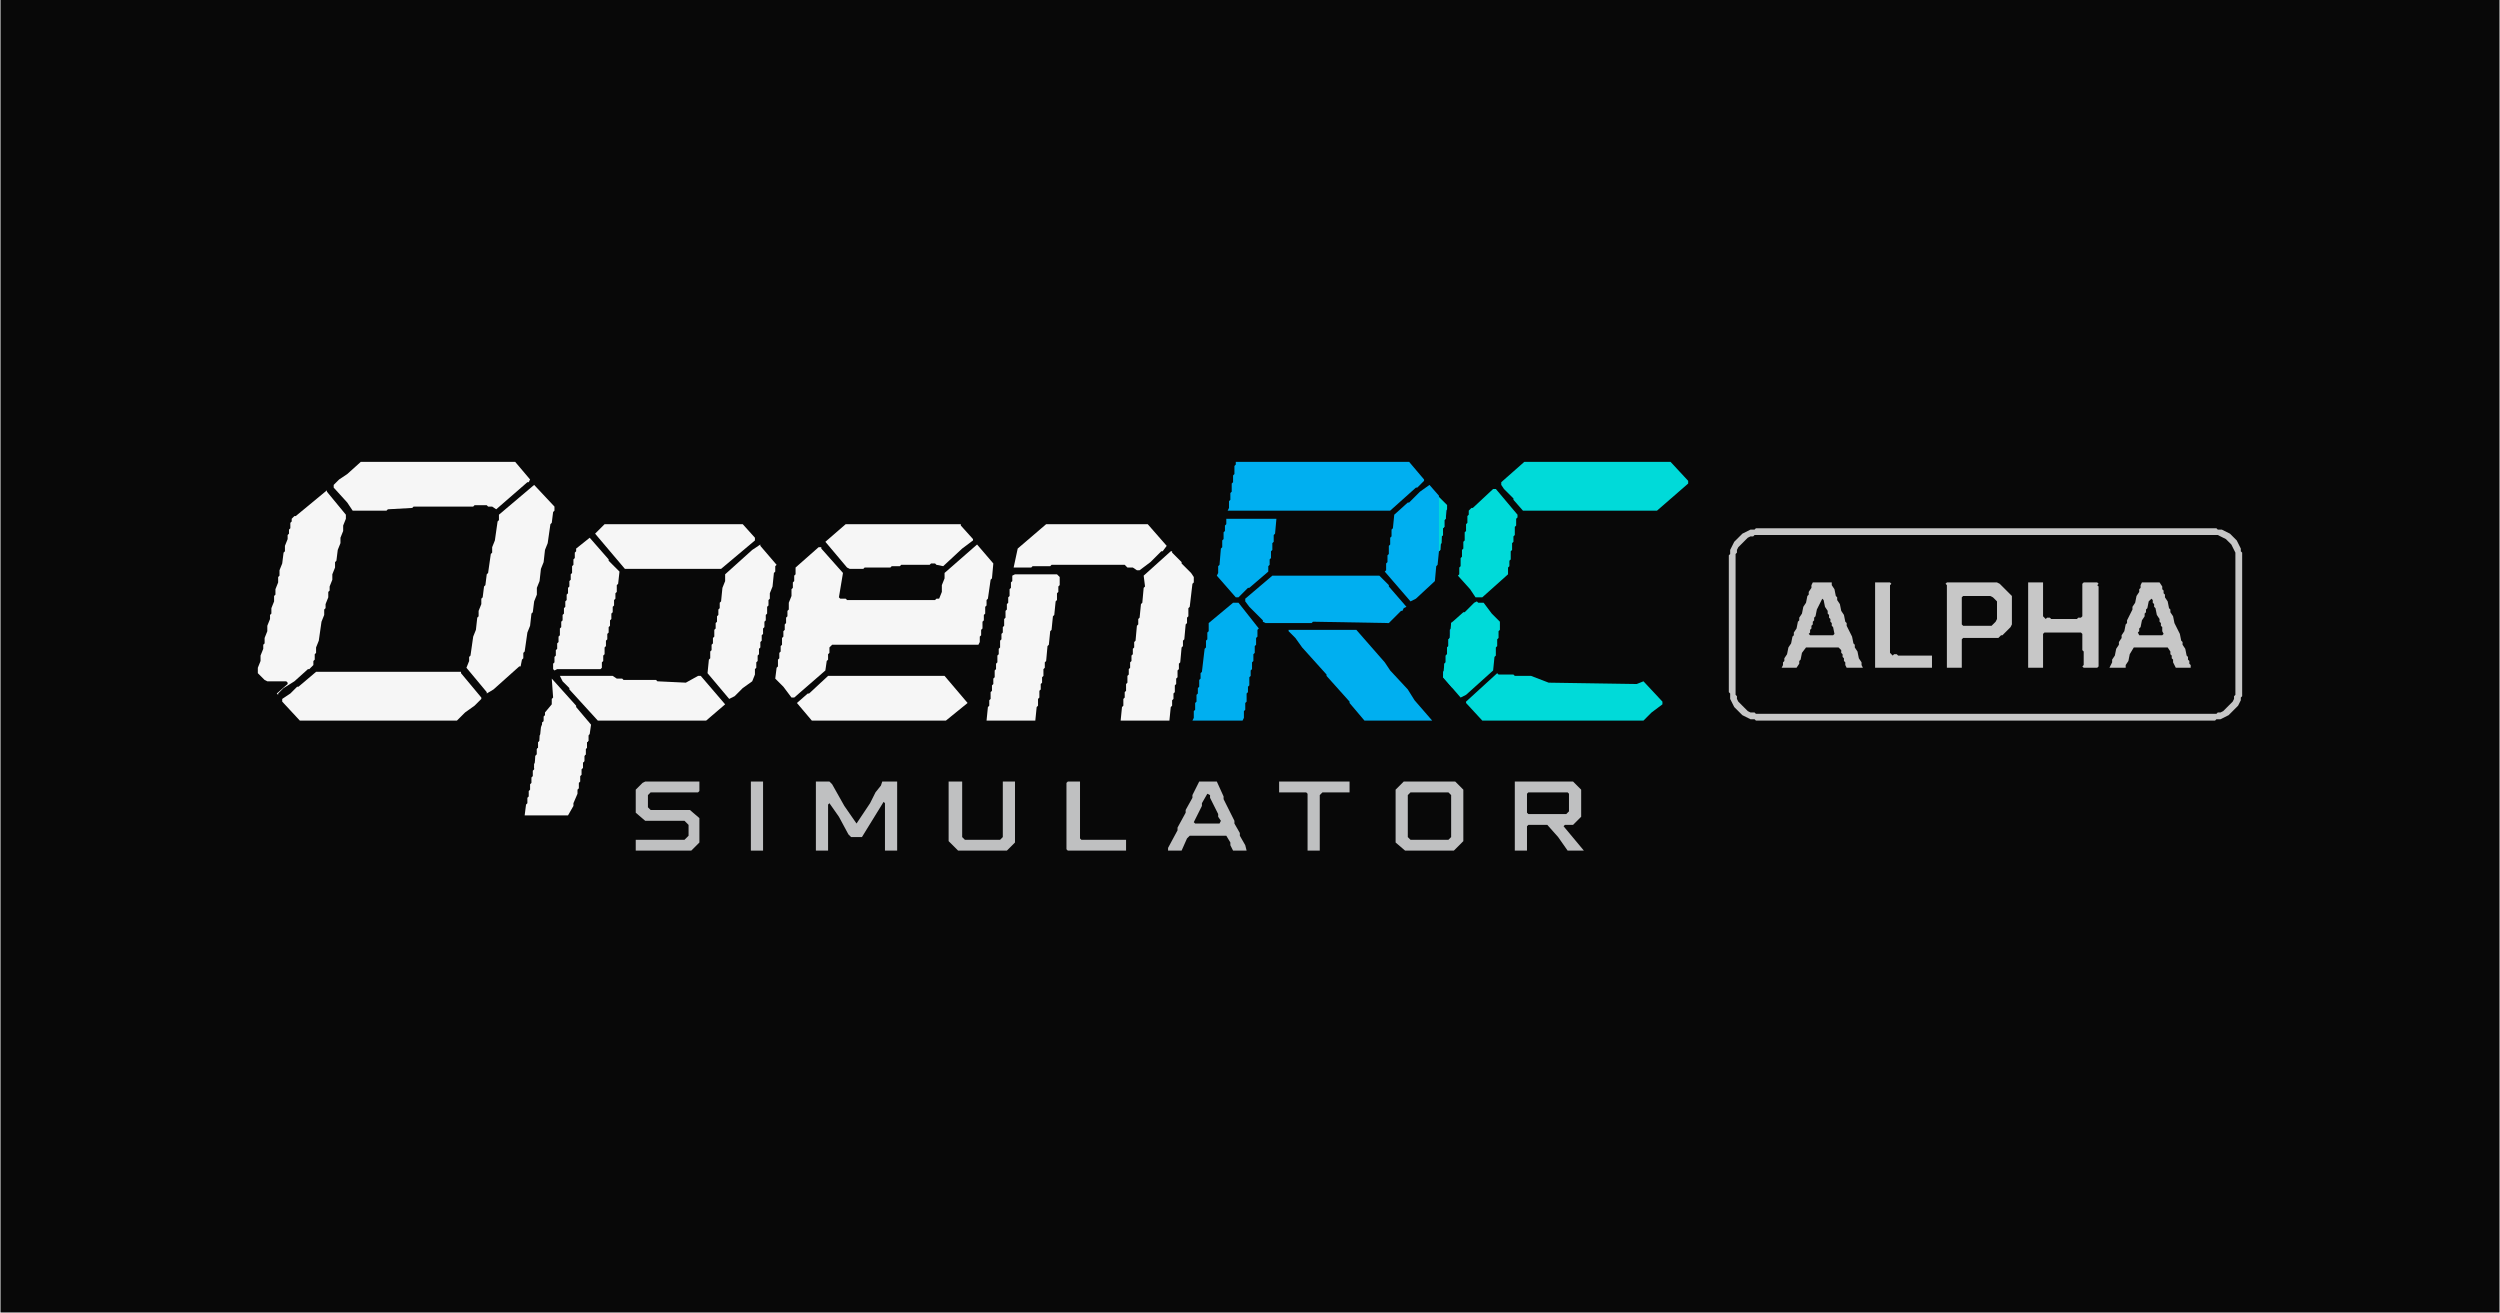
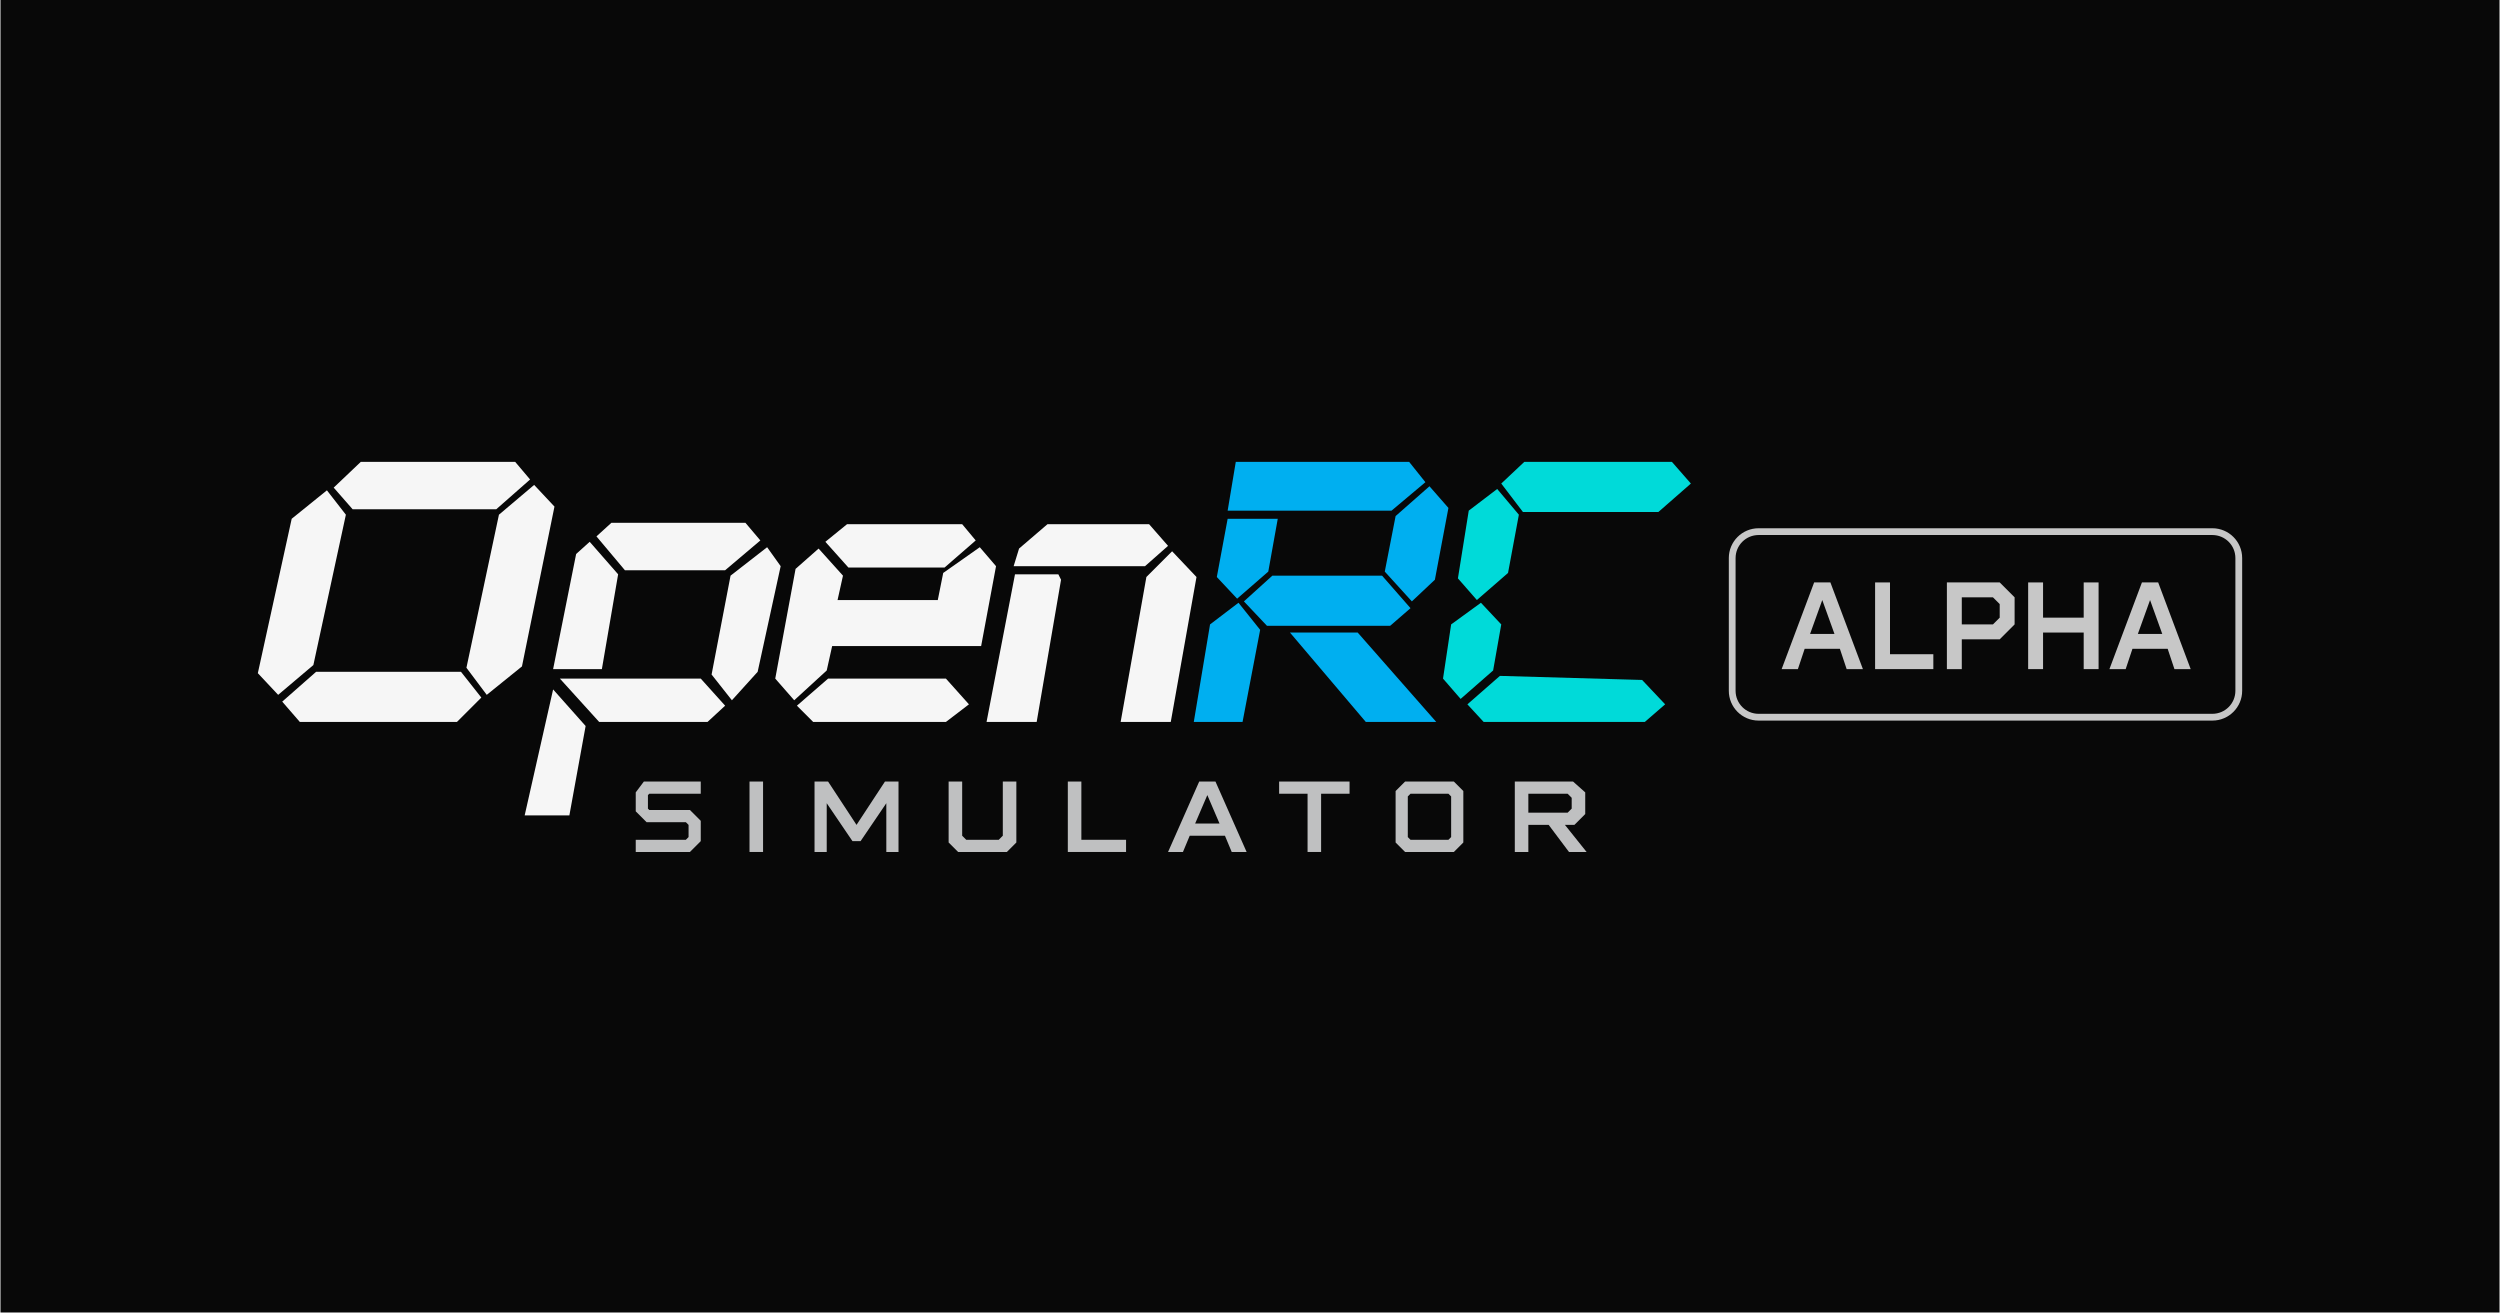
<svg xmlns="http://www.w3.org/2000/svg" viewBox="-75 -28 1845 969" width="1200" height="630">
  <rect x="-75" y="-28" width="1845" height="969" fill="#080808" />
-   <g id="Open" fill="#F6F6F6" fill-rule="evenodd">
-     <path id="Open-part-1" d="M332,473 L333,487 L332,488 L332,492 L327,498 L327,500 L326,501 L326,504 L324,509 L323,519 L322,520 L322,524 L321,525 L321,529 L320,530 L319,539 L355,539 L355,535 L356,534 L356,530 L357,529 L357,525 L358,524 L358,520 L359,519 L359,515 L360,514 L361,507 L350,494 L350,493 Z" />
-     <path id="Open-part-2" d="M513,491 L524,504 L623,504 L639,491 L622,471 L536,471 L522,484 L521,484 Z" />
-     <path id="Open-part-3" d="M338,471 L340,475 L345,480 L345,481 L366,504 L446,504 L460,492 L442,471 L440,471 L431,476 L410,475 L409,474 L385,474 L384,473 L380,473 L377,471 Z" />
-     <path id="Open-part-4" d="M133,490 L146,504 L262,504 L268,498 L275,493 L280,488 L280,487 L265,469 L265,468 L158,468 L145,479 L144,479 L139,484 L133,488 Z" />
-     <path id="Open-part-5" d="M705,396 L674,396 L672,397 L672,401 L671,402 L671,406 L670,407 L670,412 L669,413 L669,417 L668,418 L668,422 L667,423 L667,428 L666,429 L666,434 L665,435 L665,439 L664,440 L664,444 L663,445 L663,450 L662,451 L662,455 L661,456 L661,461 L660,462 L660,466 L659,467 L659,472 L658,473 L658,477 L657,478 L657,482 L656,483 L656,488 L655,489 L655,493 L654,494 L653,504 L689,504 L690,494 L691,493 L691,488 L692,487 L692,482 L693,481 L693,477 L694,476 L694,472 L695,471 L695,466 L696,465 L696,461 L697,460 L698,449 L699,448 L700,438 L701,437 L702,427 L703,426 L704,416 L705,415 L705,410 L706,409 L706,405 L707,404 L707,398 Z" />
-     <path id="Open-part-6" d="M790,379 L789,379 L769,397 L770,405 L769,406 L768,417 L767,418 L766,428 L765,429 L765,433 L764,434 L763,445 L762,446 L762,450 L761,451 L761,455 L760,456 L760,460 L759,461 L759,465 L758,466 L758,470 L757,471 L757,476 L756,477 L756,482 L755,483 L755,487 L754,488 L754,493 L753,494 L752,504 L788,504 L789,494 L790,493 L790,489 L791,488 L791,484 L792,483 L792,478 L793,477 L793,473 L794,472 L794,467 L795,466 L795,462 L796,461 L797,450 L798,449 L798,445 L799,444 L800,433 L801,432 L801,428 L802,427 L802,421 L803,420 L805,403 L806,402 L806,398 L804,395 L797,388 L797,387 L790,380 Z" />
-     <path id="Open-part-7" d="M658,388 L646,374 L622,395 L622,399 L620,404 L620,409 L618,414 L616,414 L615,415 L550,415 L549,414 L545,414 L544,413 L547,395 L531,377 L531,376 L529,376 L512,391 L512,396 L511,397 L511,401 L510,402 L510,406 L509,407 L509,412 L507,417 L507,422 L506,423 L506,427 L505,428 L505,432 L504,433 L504,437 L503,438 L503,442 L502,443 L502,448 L501,449 L501,453 L500,454 L500,458 L499,459 L499,464 L498,465 L497,473 L503,479 L509,487 L511,487 L534,467 L535,460 L536,459 L536,455 L537,454 L537,450 L539,448 L647,448 L648,446 L648,442 L649,441 L649,437 L650,436 L650,431 L651,430 L651,426 L652,425 L652,420 L653,419 L653,415 L654,414 L656,400 L657,399 Z" />
-     <path id="Open-part-8" d="M486,374 L480,378 L460,396 L460,401 L458,406 L457,416 L456,417 L456,421 L455,422 L455,426 L454,427 L454,431 L453,432 L453,436 L452,437 L452,442 L451,443 L451,447 L450,448 L450,452 L449,453 L449,458 L448,459 L447,469 L463,488 L467,486 L473,480 L480,475 L482,470 L482,466 L483,465 L483,461 L484,460 L484,456 L485,455 L485,451 L486,450 L486,446 L487,445 L487,441 L488,440 L488,436 L489,435 L489,431 L490,430 L490,426 L491,425 L491,420 L492,419 L492,415 L493,414 L493,410 L495,405 L496,395 L497,394 L497,390 L498,389 L486,375 Z" />
-     <path id="Open-part-9" d="M360,369 L350,377 L350,379 L349,380 L349,384 L348,385 L348,389 L347,390 L347,395 L346,396 L346,400 L345,401 L345,405 L344,406 L344,410 L343,411 L343,415 L342,416 L342,420 L341,421 L341,425 L340,426 L340,430 L339,431 L339,435 L338,436 L338,441 L337,442 L337,446 L336,447 L336,451 L335,452 L335,456 L334,457 L334,461 L333,462 L333,466 L334,467 L336,466 L368,466 L369,465 L369,461 L370,460 L370,456 L371,455 L371,450 L372,449 L372,445 L373,444 L373,440 L374,439 L374,435 L375,434 L375,430 L376,429 L376,425 L377,424 L377,420 L378,419 L378,415 L379,414 L379,410 L380,409 L380,404 L381,403 L382,394 L374,386 L374,385 Z" />
-     <path id="Open-part-10" d="M673,391 L686,391 L687,390 L700,390 L701,389 L755,389 L757,391 L761,391 L764,393 L766,393 L774,387 L782,379 L783,379 L786,375 L772,359 L697,359 L676,377 Z" />
-     <path id="Open-part-11" d="M534,372 L550,391 L552,392 L562,392 L563,391 L582,391 L583,390 L589,390 L590,389 L611,389 L612,388 L615,388 L616,389 L621,390 L635,377 L643,371 L643,370 L634,360 L634,359 L549,359 Z" />
-     <path id="Open-part-12" d="M364,366 L386,392 L457,392 L482,371 L482,369 L473,359 L371,359 Z" />
-     <path id="Open-part-13" d="M166,334 L143,353 L142,353 L140,355 L140,357 L139,358 L139,362 L138,363 L138,366 L137,367 L137,370 L135,375 L135,379 L134,380 L133,388 L131,393 L131,397 L130,398 L130,402 L128,407 L128,411 L127,412 L127,416 L125,421 L125,425 L124,426 L124,429 L122,434 L122,438 L120,443 L120,447 L119,448 L119,451 L117,456 L117,460 L115,465 L115,469 L120,474 L122,475 L136,475 L137,476 L137,477 L129,484 L130,485 L130,484 L134,480 L142,475 L152,466 L153,466 L156,463 L156,460 L157,459 L157,455 L158,454 L158,450 L160,445 L162,431 L164,426 L164,422 L165,421 L165,418 L167,413 L167,409 L168,408 L168,405 L170,400 L170,396 L172,391 L172,387 L173,386 L174,378 L176,373 L176,369 L178,364 L178,360 L180,355 L180,352 L166,335 Z" />
-     <path id="Open-part-14" d="M319,330 L293,352 L293,356 L292,357 L290,371 L288,376 L288,380 L287,381 L285,395 L284,396 L283,404 L282,405 L281,413 L280,414 L280,418 L278,423 L278,427 L277,428 L276,437 L274,442 L272,456 L271,457 L271,460 L269,465 L284,483 L284,484 L289,481 L308,464 L309,464 L310,459 L311,458 L311,454 L312,453 L314,439 L316,434 L317,425 L318,424 L319,416 L321,411 L321,406 L323,401 L324,392 L326,387 L327,378 L329,373 L331,359 L332,358 L333,350 L334,349 L334,346 Z" />
-     <path id="Open-part-15" d="M171,332 L181,343 L185,349 L210,349 L211,348 L229,347 L230,346 L274,346 L275,345 L284,345 L285,346 L288,346 L291,348 L314,328 L315,328 L316,326 L305,313 L191,313 L181,322 L175,326 L171,330 Z" />
+   <g id="Open" fill="#F6F6F6">
+     <path id="O-top" d="M171 332 L191 313 L305 313 L316 326 L291 348 L185 348 Z" />
+     <path id="O-left" d="M166 334 L180 352 L156 463 L130 485 L115 469 L140 355 Z" />
+     <path id="O-right" d="M319 330 L334 346 L310 464 L284 485 L269 465 L293 352 Z" />
+     <path id="O-bottom" d="M133 490 L158 468 L265 468 L280 487 L262 505 L146 505 Z" />
+     <path id="p-top" d="M365 368 L376 358 L475 358 L486 371 L460 393 L386 393 Z" />
+     <path id="p-left" d="M360 372 L381 396 L369 466 L333 466 L350 381 Z" />
+     <path id="p-right" d="M491 376 L501 390 L484 468 L465 489 L450 470 L464 397 Z" />
+     <path id="p-bottom" d="M338 473 L367 505 L447 505 L460 493 L442 473 Z" />
+     <path id="e-top" d="M534 372 L550 359 L635 359 L645 371 L622 391 L551 391 Z" />
+     <path id="e-middle" d="M529 377 L547 397 L543 415 L617 415 L621 395 L648 376 L660 390 L649 449 L539 449 L535 467 L511 489 L497 473 L512 392 Z" />
+     <path id="e-bottom" d="M513 493 L536 473 L623 473 L640 492 L623 505 L525 505 Z" />
+     <path id="n-top" d="M673 390 L677 377 L698 359 L773 359 L787 375 L770 390 Z" />
+     <path id="n-left" d="M674 396 L706 396 L708 400 L690 505 L653 505 Z" />
+     <path id="n-right" d="M790 379 L808 398 L789 505 L752 505 L771 398 Z" />
  </g>
-   <g id="p-descender" fill="#F6F6F6" fill-rule="evenodd">
-     <path id="p-descender-part-1" d="M325,505 L324,514 L323,515 L323,519 L322,520 L322,524 L321,525 L321,529 L320,530 L320,535 L319,536 L319,540 L318,541 L318,545 L317,546 L317,550 L316,551 L316,555 L315,556 L315,560 L314,561 L314,565 L313,566 L312,574 L344,574 L348,567 L348,565 L351,558 L351,555 L352,554 L352,550 L353,549 L353,545 L354,544 L354,540 L355,539 L355,535 L356,534 L356,530 L357,529 L357,525 L358,524 L358,520 L359,519 L359,505 Z" />
+   <g id="p-descender" fill="#F6F6F6">
+     <path id="p-tail" d="M333 481 L357 508 L345 574 L312 574 Z" />
  </g>
-   <g id="R" fill="#00AFF0" fill-rule="evenodd">
-     <path id="R-part-1" d="M876,437 L876,438 L881,443 L886,450 L904,470 L904,471 L921,490 L921,491 L932,504 L982,504 L969,489 L964,481 L951,467 L947,461 L926,437 Z" />
-     <path id="R-part-2" d="M997,431 L996,432 L996,436 L995,437 L995,443 L994,444 L994,449 L993,450 L993,455 L992,456 L992,461 L991,462 L991,467 L990,468 L990,472 L997,480 Z" />
-     <path id="R-part-3" d="M839,417 L835,417 L817,432 L817,438 L816,439 L816,444 L815,445 L815,450 L814,451 L812,468 L811,469 L811,473 L810,474 L810,479 L809,480 L809,484 L808,485 L808,490 L807,491 L807,496 L806,497 L806,502 L805,504 L842,504 L843,502 L843,497 L844,496 L844,491 L845,490 L845,484 L846,483 L846,479 L847,478 L847,472 L848,471 L848,467 L849,466 L849,461 L850,460 L850,455 L851,454 L851,449 L852,448 L852,443 L853,442 L853,437 L854,436 Z" />
-     <path id="R-part-4" d="M844,414 L844,416 L847,420 L857,430 L857,431 L859,432 L893,432 L894,431 L950,432 L959,423 L960,423 L961,421 L963,420 L950,405 L950,404 L943,397 L864,397 Z" />
-     <path id="R-part-5" d="M867,355 L830,355 L830,359 L829,360 L829,364 L828,365 L828,370 L827,371 L827,376 L826,377 L825,389 L824,390 L824,395 L823,397 L837,413 L839,413 L846,406 L847,406 L861,394 L861,390 L862,389 L862,385 L863,384 L863,379 L864,378 L864,373 L865,372 L865,367 L866,366 Z" />
-     <path id="R-part-6" d="M980,330 L973,335 L965,343 L964,343 L954,352 L953,362 L952,363 L952,368 L951,369 L951,374 L950,375 L950,381 L949,382 L949,387 L948,388 L948,393 L947,394 L966,416 L970,414 L984,401 L985,390 L986,389 L987,379 L988,378 L989,368 L990,367 L990,362 L991,361 L991,356 L992,355 L993,345 L987,339 L987,338 Z" />
-     <path id="R-part-7" d="M831,349 L951,349 L970,332 L971,332 L976,327 L976,326 L965,313 L837,313 L837,315 L836,316 L836,322 L835,323 L835,328 L834,329 L834,335 L833,336 L833,341 L832,342 L832,347 Z" />
+   <g id="R" fill="#00AFF0">
+     <path id="R-top" d="M831 349 L952 349 L977 328 L965 313 L837 313 Z" />
+     <path id="R-right" d="M947 394 L967 416 L984 400 L994 347 L980 331 L955 353 Z" />
+     <path id="R-upper-left" d="M823 398 L838 414 L861 394 L868 355 L831 355 Z" />
+     <path id="R-middle" d="M843 416 L860 434 L951 434 L966 421 L945 397 L864 397 Z" />
+     <path id="R-lower-left" d="M806 505 L842 505 L855 437 L839 417 L818 433 Z" />
+     <path id="R-leg" d="M877 439 L933 505 L985 505 L927 439 Z" />
  </g>
-   <g id="C" fill="#00DAD9" fill-rule="evenodd">
-     <path id="C-part-1" d="M1007,490 L1007,491 L1019,504 L1138,504 L1144,498 L1152,492 L1152,490 L1138,475 L1133,477 L1068,476 L1055,471 L1043,471 L1042,470 L1031,470 L1030,469 Z" />
-     <path id="C-part-2" d="M1020,417 L1016,417 L1015,416 L1013,417 L1006,424 L1005,424 L996,432 L995,443 L994,444 L994,449 L993,450 L993,455 L992,456 L992,461 L991,462 L990,472 L1003,487 L1007,485 L1027,467 L1028,457 L1029,456 L1029,450 L1030,449 L1030,444 L1031,443 L1031,438 L1032,437 L1032,431 L1026,425 Z" />
-     <path id="C-part-3" d="M987,338 L987,384 L987,379 L988,378 L988,374 L989,373 L989,368 L990,367 L990,362 L991,361 L991,356 L992,355 L992,349 L993,348 L993,345 L987,339 Z" />
-     <path id="C-part-4" d="M1029,333 L1027,333 L1012,347 L1011,347 L1009,349 L1009,352 L1008,353 L1008,358 L1007,359 L1007,364 L1006,365 L1006,371 L1005,372 L1005,377 L1004,378 L1004,383 L1003,384 L1003,390 L1002,391 L1002,396 L1001,397 L1010,407 L1014,413 L1019,413 L1038,396 L1038,391 L1039,390 L1039,386 L1040,385 L1040,379 L1041,378 L1041,373 L1042,372 L1042,368 L1043,367 L1043,361 L1044,360 L1044,355 L1045,354 L1045,352 Z" />
-     <path id="C-part-5" d="M1033,328 L1033,330 L1035,333 L1042,340 L1042,341 L1049,349 L1148,349 L1171,329 L1171,327 L1158,313 L1050,313 Z" />
+   <g id="C" fill="#00DAD9">
+     <path id="C-top" d="M1033 329 L1050 313 L1159 313 L1173 329 L1149 350 L1049 350 Z" />
+     <path id="C-upper-left" d="M1001 399 L1015 415 L1038 395 L1046 352 L1030 333 L1009 349 Z" />
+     <path id="C-lower-left" d="M990 473 L1003 488 L1027 467 L1033 433 L1018 417 L996 433 Z" />
+     <path id="C-bottom" d="M1008 492 L1020 505 L1139 505 L1154 492 L1137 474 L1032 471 Z" />
  </g>
  <g id="SIMULATOR" fill="#BFC0C1" fill-rule="evenodd">
-     <path id="SIMULATOR-part-1" d="M1043,549 L1043,600 L1052,600 L1052,582 L1053,581 L1067,581 L1075,590 L1082,600 L1094,600 L1079,582 L1080,581 L1086,581 L1092,575 L1092,555 L1086,549 Z M1052,558 L1053,557 L1082,557 L1083,558 L1083,571 L1081,573 L1053,573 L1052,572 Z" />
-     <path id="SIMULATOR-part-3" d="M961,549 L955,555 L955,594 L962,600 L998,600 L1005,593 L1005,555 L999,549 Z M966,557 L994,557 L996,559 L996,590 L994,592 L966,592 L964,590 L964,559 Z" />
-     <path id="SIMULATOR-part-5" d="M869,549 L869,557 L889,557 L890,558 L890,600 L899,600 L899,559 L901,557 L921,557 L921,549 Z" />
-     <path id="SIMULATOR-part-6" d="M810,549 L805,559 L805,561 L800,570 L800,572 L794,583 L794,585 L787,598 L787,600 L797,600 L801,591 L803,589 L830,589 L833,594 L833,596 L835,600 L845,600 L844,596 L840,589 L840,587 L836,580 L836,578 L828,562 L828,560 L823,549 Z M816,558 L818,559 L818,561 L824,573 L824,575 L826,578 L825,580 L807,580 L806,579 L812,567 L812,565 Z" />
-     <path id="SIMULATOR-part-8" d="M713,549 L712,550 L712,599 L713,600 L756,600 L756,592 L723,592 L722,591 L722,549 Z" />
-     <path id="SIMULATOR-part-9" d="M625,549 L625,593 L632,600 L668,600 L674,594 L674,549 L665,549 L665,590 L663,592 L637,592 L635,590 L635,549 Z" />
-     <path id="SIMULATOR-part-10" d="M527,549 L527,600 L536,600 L536,566 L537,565 L544,575 L551,588 L553,590 L561,590 L577,564 L578,565 L578,600 L587,600 L587,549 L576,549 L575,552 L571,557 L567,565 L557,580 L548,567 L539,551 L537,549 Z" />
-     <path id="SIMULATOR-part-11" d="M479,549 L479,600 L488,600 L488,549 Z" />
-     <path id="SIMULATOR-part-12" d="M399,550 L394,555 L394,572 L401,578 L430,578 L433,581 L433,589 L430,592 L394,592 L394,600 L435,600 L441,594 L441,576 L434,570 L405,570 L403,568 L403,559 L405,557 L440,557 L441,556 L441,549 L401,549 Z" />
+     <path id="SIMULATOR-S" d="M400 549 L442 549 L442 558 L404 558 L403 559 L403 569 L404 570 L434 570 L442 578 L442 593 L434 601 L394 601 L394 592 L431 592 L433 590 L433 581 L431 579 L402 579 L394 571 L394 557 Z" />
+     <path id="SIMULATOR-I" d="M478 549 L488 549 L488 601 L478 601 Z" />
+     <path id="SIMULATOR-M" d="M526 601 L526 549 L536 549 L557 581 L578 549 L588 549 L588 601 L579 601 L579 565 L560 593 L554 593 L535 565 L535 601 Z" />
+     <path id="SIMULATOR-U" d="M625 549 L635 549 L635 589 L638 592 L662 592 L665 589 L665 549 L675 549 L675 594 L668 601 L632 601 L625 594 Z" />
+     <path id="SIMULATOR-L" d="M713 549 L723 549 L723 592 L756 592 L756 601 L713 601 Z" />
+     <path id="SIMULATOR-A" d="M787 601 L810 549 L822 549 L845 601 L834 601 L829 589 L803 589 L798 601 Z M807 580 L825 580 L816 559 Z" />
+     <path id="SIMULATOR-T" d="M869 549 L921 549 L921 558 L900 558 L900 601 L890 601 L890 558 L869 558 Z" />
+     <path id="SIMULATOR-O" d="M962 549 L998 549 L1005 556 L1005 594 L998 601 L962 601 L955 594 L955 556 Z M966 558 L994 558 L996 560 L996 590 L994 592 L966 592 L964 590 L964 560 Z" />
+     <path id="SIMULATOR-R" d="M1043 549 L1086 549 L1095 557 L1095 573 L1087 581 L1080 581 L1096 601 L1083 601 L1068 581 L1053 581 L1053 601 L1043 601 Z M1053 558 L1082 558 L1085 561 L1085 569 L1082 572 L1053 572 Z" />
  </g>
  <g id="ALPHA" fill="#C7C7C7" fill-rule="evenodd">
-     <path id="alpha-part-0" d="M1506,402 L1505,404 L1505,406 L1504,407 L1504,409 L1502,412 L1501,417 L1499,420 L1499,422 L1495,430 L1495,432 L1494,433 L1493,438 L1491,441 L1491,443 L1489,446 L1489,448 L1487,451 L1486,456 L1484,459 L1484,461 L1482,465 L1494,465 L1494,463 L1496,460 L1497,455 L1500,450 L1525,450 L1527,453 L1527,455 L1528,456 L1528,458 L1529,459 L1529,461 L1531,465 L1542,465 L1542,463 L1541,462 L1541,460 L1540,459 L1540,457 L1539,456 L1538,451 L1536,448 L1536,446 L1535,445 L1534,440 L1530,432 L1529,427 L1527,424 L1527,422 L1526,421 L1525,416 L1523,413 L1523,411 L1522,410 L1522,408 L1521,407 L1521,405 L1519,402 Z M1513,414 L1514,415 L1514,417 L1515,418 L1515,420 L1516,421 L1517,426 L1519,429 L1519,431 L1520,432 L1520,434 L1521,435 L1521,438 L1522,440 L1521,441 L1504,441 L1503,439 L1504,438 L1504,436 L1505,435 L1506,430 L1508,427 L1508,425 L1509,424 L1509,422 L1510,421 L1511,416 Z" />
-     <path id="alpha-part-2" d="M1422,402 L1422,465 L1433,465 L1433,440 L1434,439 L1461,439 L1462,440 L1462,452 L1463,453 L1463,463 L1462,464 L1463,465 L1473,465 L1474,464 L1474,405 L1473,404 L1474,403 L1473,402 L1463,402 L1462,403 L1462,427 L1461,428 L1459,428 L1458,429 L1439,429 L1438,428 L1436,428 L1435,429 L1433,427 L1433,402 Z" />
-     <path id="alpha-part-3" d="M1399,402 L1362,402 L1361,403 L1362,404 L1362,465 L1373,465 L1373,444 L1374,443 L1400,443 L1402,441 L1403,441 L1409,435 L1410,433 L1410,412 L1401,403 Z M1373,413 L1374,412 L1394,412 L1396,413 L1399,416 L1399,429 L1398,431 L1395,434 L1374,434 L1373,433 Z" />
-     <path id="alpha-part-5" d="M1309,402 L1309,465 L1351,465 L1351,456 L1326,456 L1325,455 L1323,455 L1322,456 L1320,454 L1320,404 L1321,403 L1320,402 Z" />
-     <path id="alpha-part-6" d="M1263,402 L1262,404 L1262,406 L1260,409 L1260,411 L1259,412 L1258,417 L1256,420 L1255,425 L1253,428 L1253,430 L1252,431 L1251,436 L1249,439 L1249,441 L1248,442 L1247,447 L1245,450 L1244,455 L1242,458 L1242,460 L1241,461 L1241,463 L1240,465 L1251,465 L1253,462 L1253,460 L1254,459 L1255,454 L1258,450 L1282,450 L1284,452 L1284,454 L1285,455 L1285,457 L1286,458 L1286,460 L1287,461 L1287,463 L1288,465 L1300,465 L1299,463 L1299,461 L1297,458 L1296,453 L1294,450 L1294,448 L1293,447 L1292,442 L1288,434 L1288,432 L1287,431 L1286,426 L1284,423 L1283,418 L1281,415 L1281,413 L1280,412 L1279,407 L1277,404 L1277,402 Z M1270,414 L1271,415 L1272,420 L1274,423 L1274,425 L1275,426 L1275,428 L1276,429 L1276,431 L1277,432 L1277,434 L1278,435 L1279,440 L1278,441 L1261,441 L1260,440 L1261,439 L1261,437 L1262,436 L1262,434 L1263,433 L1263,431 L1264,430 L1264,428 L1265,427 L1266,422 Z" />
-     <path id="alpha-part-8" d="M1202,378 L1202,381 L1201,382 L1201,483 L1202,484 L1202,488 L1205,494 L1211,500 L1217,503 L1220,503 L1221,504 L1560,504 L1561,503 L1564,503 L1570,500 L1577,493 L1579,489 L1579,487 L1580,486 L1580,380 L1579,379 L1579,377 L1576,371 L1571,366 L1565,363 L1562,363 L1561,362 L1221,362 L1220,363 L1217,363 L1211,366 L1205,372 Z M1206,381 L1207,380 L1207,378 L1208,376 L1215,369 L1217,368 L1219,368 L1220,367 L1562,367 L1568,370 L1572,374 L1575,380 L1575,485 L1574,486 L1574,488 L1573,490 L1566,497 L1564,498 L1562,498 L1561,499 L1221,499 L1220,498 L1217,498 L1215,497 L1208,490 L1207,488 L1207,486 L1206,485 Z" />
+     <path id="ALPHA-A-first" d="M1240 466 L1264 402 L1276 402 L1300 466 L1288 466 L1283 451 L1257 451 L1252 466 Z M1261 440 L1279 440 L1270 415 Z" />
+     <path id="ALPHA-L" d="M1309 402 L1320 402 L1320 455 L1352 455 L1352 466 L1309 466 Z" />
+     <path id="ALPHA-P" d="M1362 402 L1401 402 L1412 413 L1412 433 L1401 444 L1373 444 L1373 466 L1362 466 Z M1373 413 L1396 413 L1401 418 L1401 428 L1396 433 L1373 433 Z" />
+     <path id="ALPHA-H" d="M1422 402 L1433 402 L1433 428 L1463 428 L1463 402 L1474 402 L1474 466 L1463 466 L1463 439 L1433 439 L1433 466 L1422 466 Z" />
+     <path id="ALPHA-A-last" d="M1482 466 L1506 402 L1518 402 L1542 466 L1530 466 L1525 451 L1499 451 L1494 466 Z M1503 440 L1521 440 L1512 415 Z" />
+     <path id="ALPHA-frame" d="M1223 362 L1558 362 C1570.15 362 1580 371.85 1580 384 L1580 482 C1580 494.15 1570.15 504 1558 504 L1223 504 C1210.85 504 1201 494.15 1201 482 L1201 384 C1201 371.85 1210.85 362 1223 362 Z M1223 367 L1558 367 C1567.39 367 1575 374.61 1575 384 L1575 482 C1575 491.39 1567.39 499 1558 499 L1223 499 C1213.61 499 1206 491.39 1206 482 L1206 384 C1206 374.61 1213.61 367 1223 367 Z" />
  </g>
</svg>
